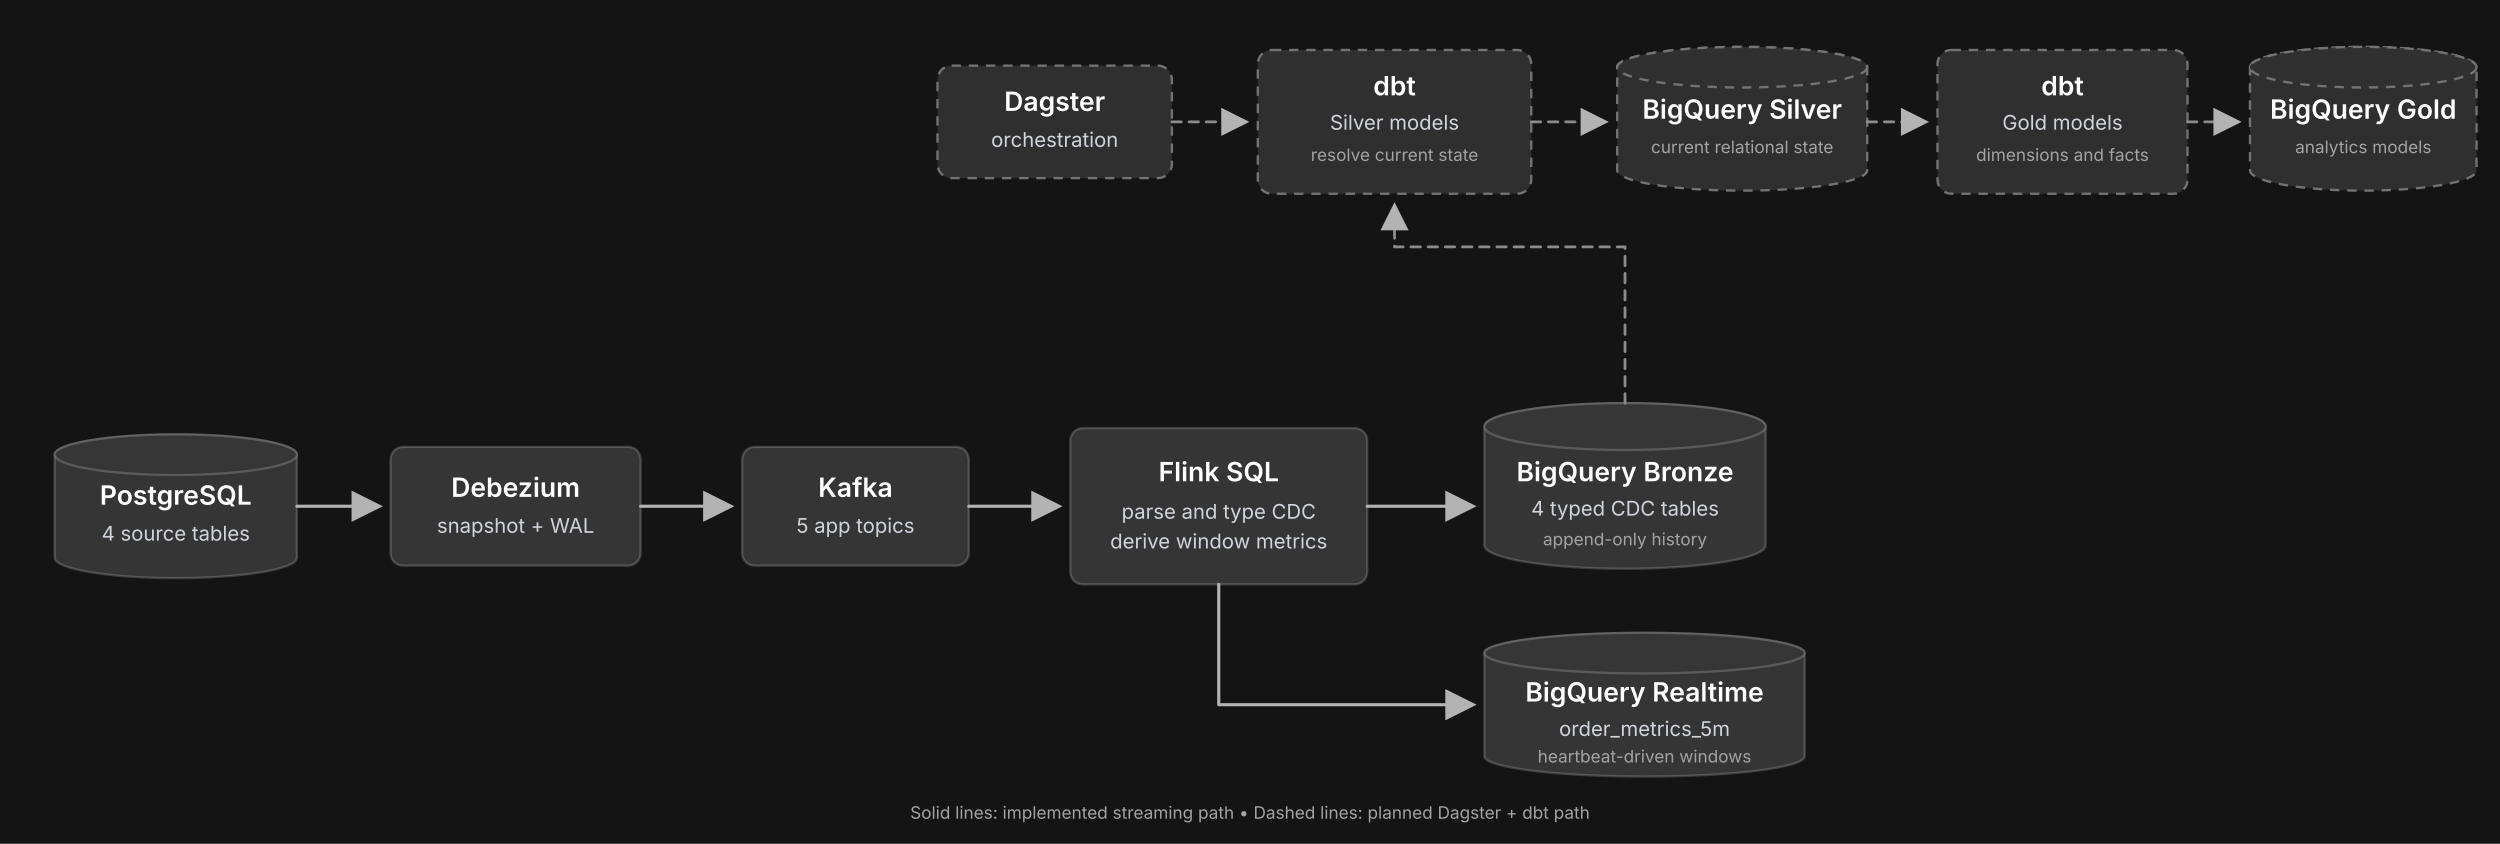
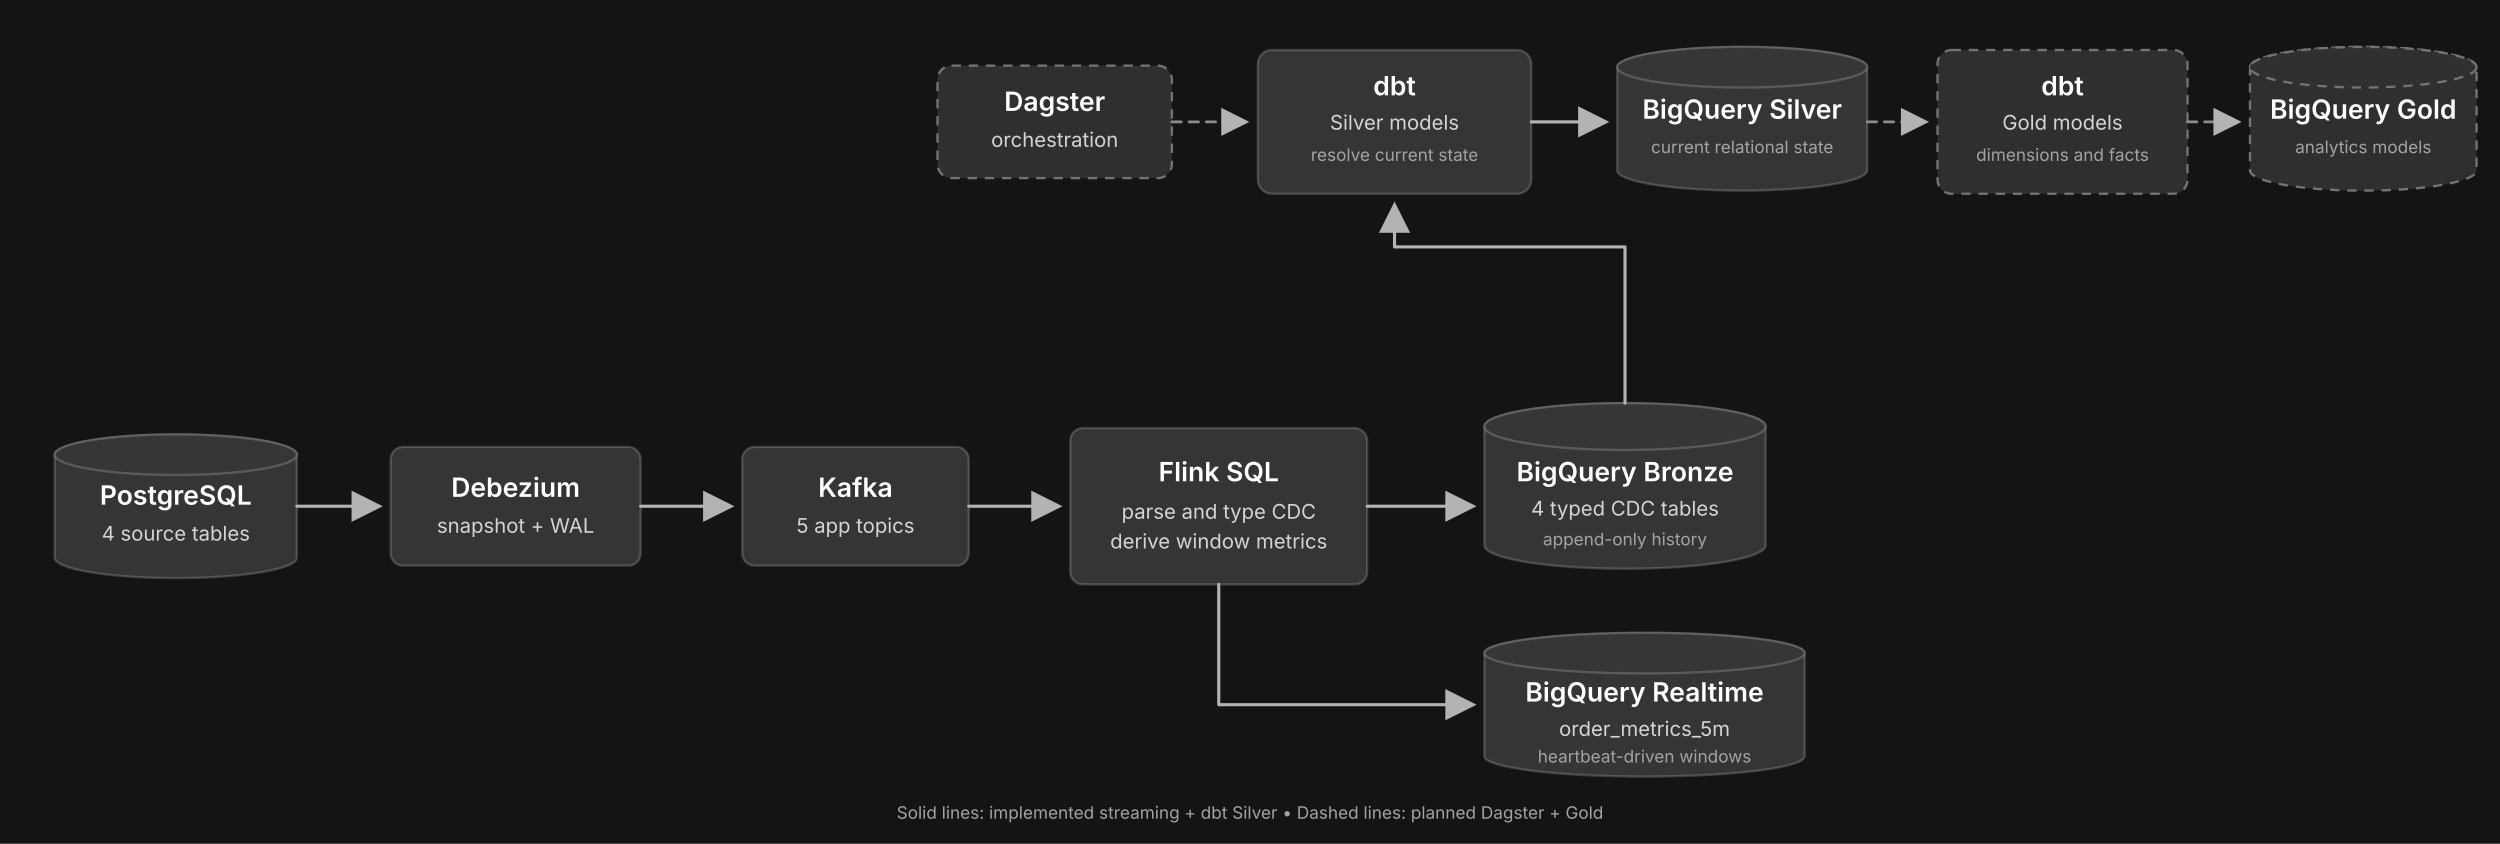
<svg xmlns="http://www.w3.org/2000/svg" width="1600" height="540" viewBox="0 0 1600 540" role="img" aria-labelledby="title description">
  <defs>
    <marker id="arrow" markerWidth="10" markerHeight="10" refX="8" refY="5" orient="auto">
      <path d="M 0 0 L 10 5 L 0 10 Z" fill="#b3b3b3" />
    </marker>
    <style>
      text {
        font-family: -apple-system, BlinkMacSystemFont, "Segoe UI", sans-serif;
        fill: #ffffff;
      }
      .node {
        fill: #363636;
        fill-opacity: 0.96;
        stroke: rgba(255, 255, 255, 0.18);
        stroke-width: 1.5;
      }
      .planned {
        fill: #303030;
        fill-opacity: 0.96;
        stroke: #737373;
        stroke-width: 1.5;
        stroke-dasharray: 6 5;
      }
      .title {
        font-size: 17px;
        font-weight: 600;
        text-anchor: middle;
      }
      .subtitle {
        font-size: 13px;
        fill: #d1d5db;
        text-anchor: middle;
      }
      .small {
        font-size: 11px;
        fill: #a3a3a3;
        text-anchor: middle;
      }
      .flow {
        fill: none;
        stroke: #b3b3b3;
        stroke-width: 2;
        stroke-linecap: round;
        stroke-linejoin: round;
        marker-end: url(#arrow);
      }
      .planned-flow {
        fill: none;
        stroke: #8b8b8b;
        stroke-width: 1.8;
        stroke-dasharray: 6 5;
        stroke-linecap: round;
        stroke-linejoin: round;
        marker-end: url(#arrow);
      }
    </style>
  </defs>
  <rect width="1600" height="540" fill="#141414" />
  <g>
    <rect class="planned" x="600" y="42" width="150" height="72" rx="9" />
    <text class="title" x="675" y="71">Dagster</text>
    <text class="subtitle" x="675" y="94">orchestration</text>
-     <rect class="planned" x="805" y="32" width="175" height="92" rx="9" />
+     <rect class="node" x="805" y="32" width="175" height="92" rx="9" />
    <text class="title" x="892.5" y="61">dbt</text>
    <text class="subtitle" x="892.5" y="83">Silver models</text>
    <text class="small" x="892.5" y="103">resolve current state</text>
    <g transform="translate(1035 30)">
-       <path class="planned" d="M 0 13 C 0 5.8 35.8 0 80 0                C 124.2 0 160 5.8 160 13                L 160 79                C 160 86.2 124.2 92 80 92                C 35.8 92 0 86.2 0 79 Z" />
-       <ellipse class="planned" cx="80" cy="13" rx="80" ry="13" />
+       <path class="node" d="M 0 13 C 0 5.8 35.8 0 80 0                C 124.2 0 160 5.8 160 13                L 160 79                C 160 86.2 124.2 92 80 92                C 35.8 92 0 86.2 0 79 Z" />
+       <ellipse class="node" cx="80" cy="13" rx="80" ry="13" />
      <text class="title" x="80" y="46">BigQuery Silver</text>
      <text class="small" x="80" y="68">current relational state</text>
    </g>
    <rect class="planned" x="1240" y="32" width="160" height="92" rx="9" />
    <text class="title" x="1320" y="61">dbt</text>
    <text class="subtitle" x="1320" y="83">Gold models</text>
    <text class="small" x="1320" y="103">dimensions and facts</text>
    <g transform="translate(1440 30)">
      <path class="planned" d="M 0 13 C 0 5.8 32.5 0 72.5 0                C 112.5 0 145 5.8 145 13                L 145 79                C 145 86.2 112.5 92 72.5 92                C 32.5 92 0 86.2 0 79 Z" />
      <ellipse class="planned" cx="72.5" cy="13" rx="72.5" ry="13" />
      <text class="title" x="72.5" y="46">BigQuery Gold</text>
      <text class="small" x="72.5" y="68">analytics models</text>
    </g>
    <path class="planned-flow" d="M 750 78 H 796" />
-     <path class="planned-flow" d="M 980 78 H 1026" />
+     <path class="flow" d="M 980 78 H 1026" />
    <path class="planned-flow" d="M 1195 78 H 1231" />
    <path class="planned-flow" d="M 1400 78 H 1431" />
  </g>
  <g>
    <g transform="translate(35 278)">
      <path class="node" d="M 0 13 C 0 5.8 34.7 0 77.5 0                C 120.3 0 155 5.8 155 13                L 155 79                C 155 86.2 120.3 92 77.5 92                C 34.7 92 0 86.2 0 79 Z" />
      <ellipse class="node" cx="77.5" cy="13" rx="77.5" ry="13" />
      <text class="title" x="77.5" y="45">PostgreSQL</text>
      <text class="subtitle" x="77.5" y="68">4 source tables</text>
    </g>
    <rect class="node" x="250" y="286" width="160" height="76" rx="8" />
    <text class="title" x="330" y="318">Debezium</text>
    <text class="subtitle" x="330" y="341">snapshot + WAL</text>
    <rect class="node" x="475" y="286" width="145" height="76" rx="8" />
    <text class="title" x="547.5" y="318">Kafka</text>
    <text class="subtitle" x="547.5" y="341">5 app topics</text>
    <rect class="node" x="685" y="274" width="190" height="100" rx="8" />
    <text class="title" x="780" y="308">Flink SQL</text>
    <text class="subtitle" x="780" y="332">parse and type CDC</text>
    <text class="subtitle" x="780" y="351">derive window metrics</text>
    <g transform="translate(950 258)">
      <path class="node" d="M 0 15 C 0 6.7 40.3 0 90 0                C 139.7 0 180 6.7 180 15                L 180 91                C 180 99.3 139.7 106 90 106                C 40.3 106 0 99.3 0 91 Z" />
      <ellipse class="node" cx="90" cy="15" rx="90" ry="15" />
      <text class="title" x="90" y="50">BigQuery Bronze</text>
      <text class="subtitle" x="90" y="72">4 typed CDC tables</text>
      <text class="small" x="90" y="91">append-only history</text>
    </g>
    <g transform="translate(950 405)">
      <path class="node" d="M 0 13 C 0 5.8 45.9 0 102.5 0                C 159.1 0 205 5.8 205 13                L 205 79                C 205 86.2 159.1 92 102.5 92                C 45.9 92 0 86.2 0 79 Z" />
      <ellipse class="node" cx="102.5" cy="13" rx="102.5" ry="13" />
      <text class="title" x="102.5" y="44">BigQuery Realtime</text>
      <text class="subtitle" x="102.5" y="66">order_metrics_5m</text>
      <text class="small" x="102.5" y="83">heartbeat-driven windows</text>
    </g>
    <path class="flow" d="M 190 324 H 241" />
    <path class="flow" d="M 410 324 H 466" />
    <path class="flow" d="M 620 324 H 676" />
    <path class="flow" d="M 875 324 H 941" />
    <path class="flow" d="M 780 374 V 451 H 941" />
-     <path class="planned-flow" d="M 1040 258 V 158 H 892.5 V 133" />
+     <path class="flow" d="M 1040 258 V 158 H 892.5 V 133" />
  </g>
  <text class="small" x="800" y="524">
-     Solid lines: implemented streaming path • Dashed lines: planned Dagster + dbt path
+     Solid lines: implemented streaming + dbt Silver • Dashed lines: planned Dagster + Gold
  </text>
</svg>
